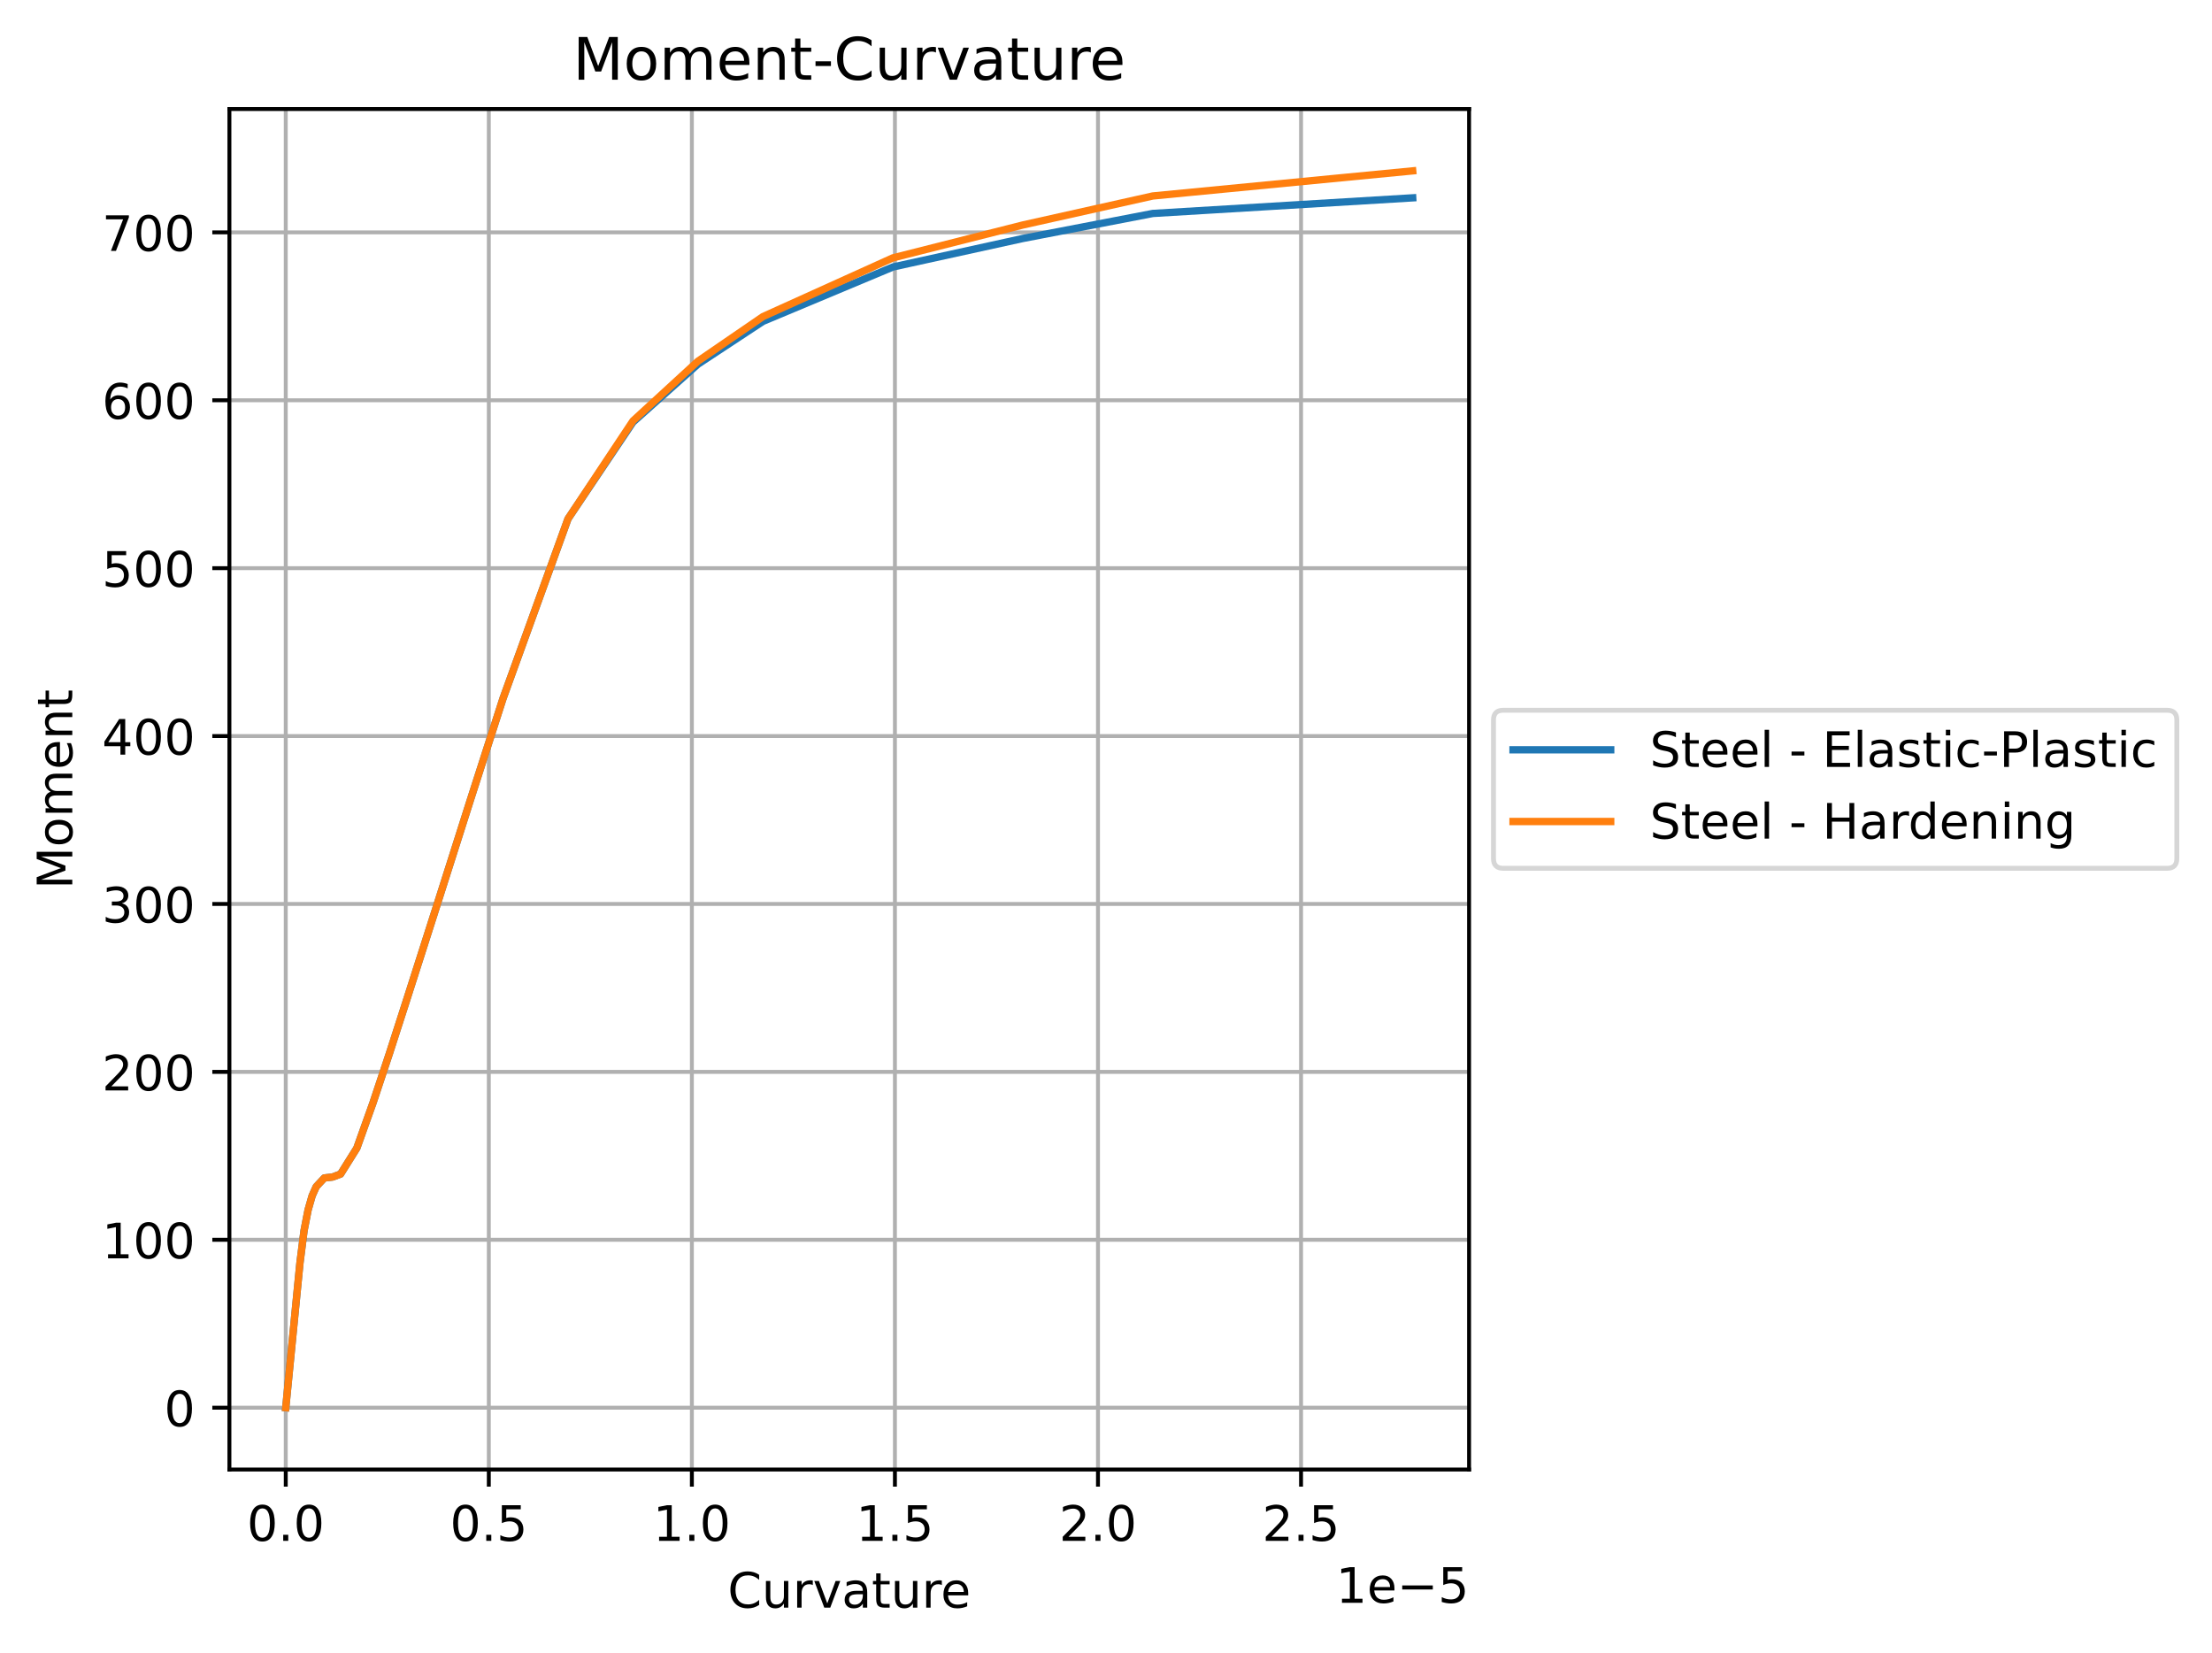
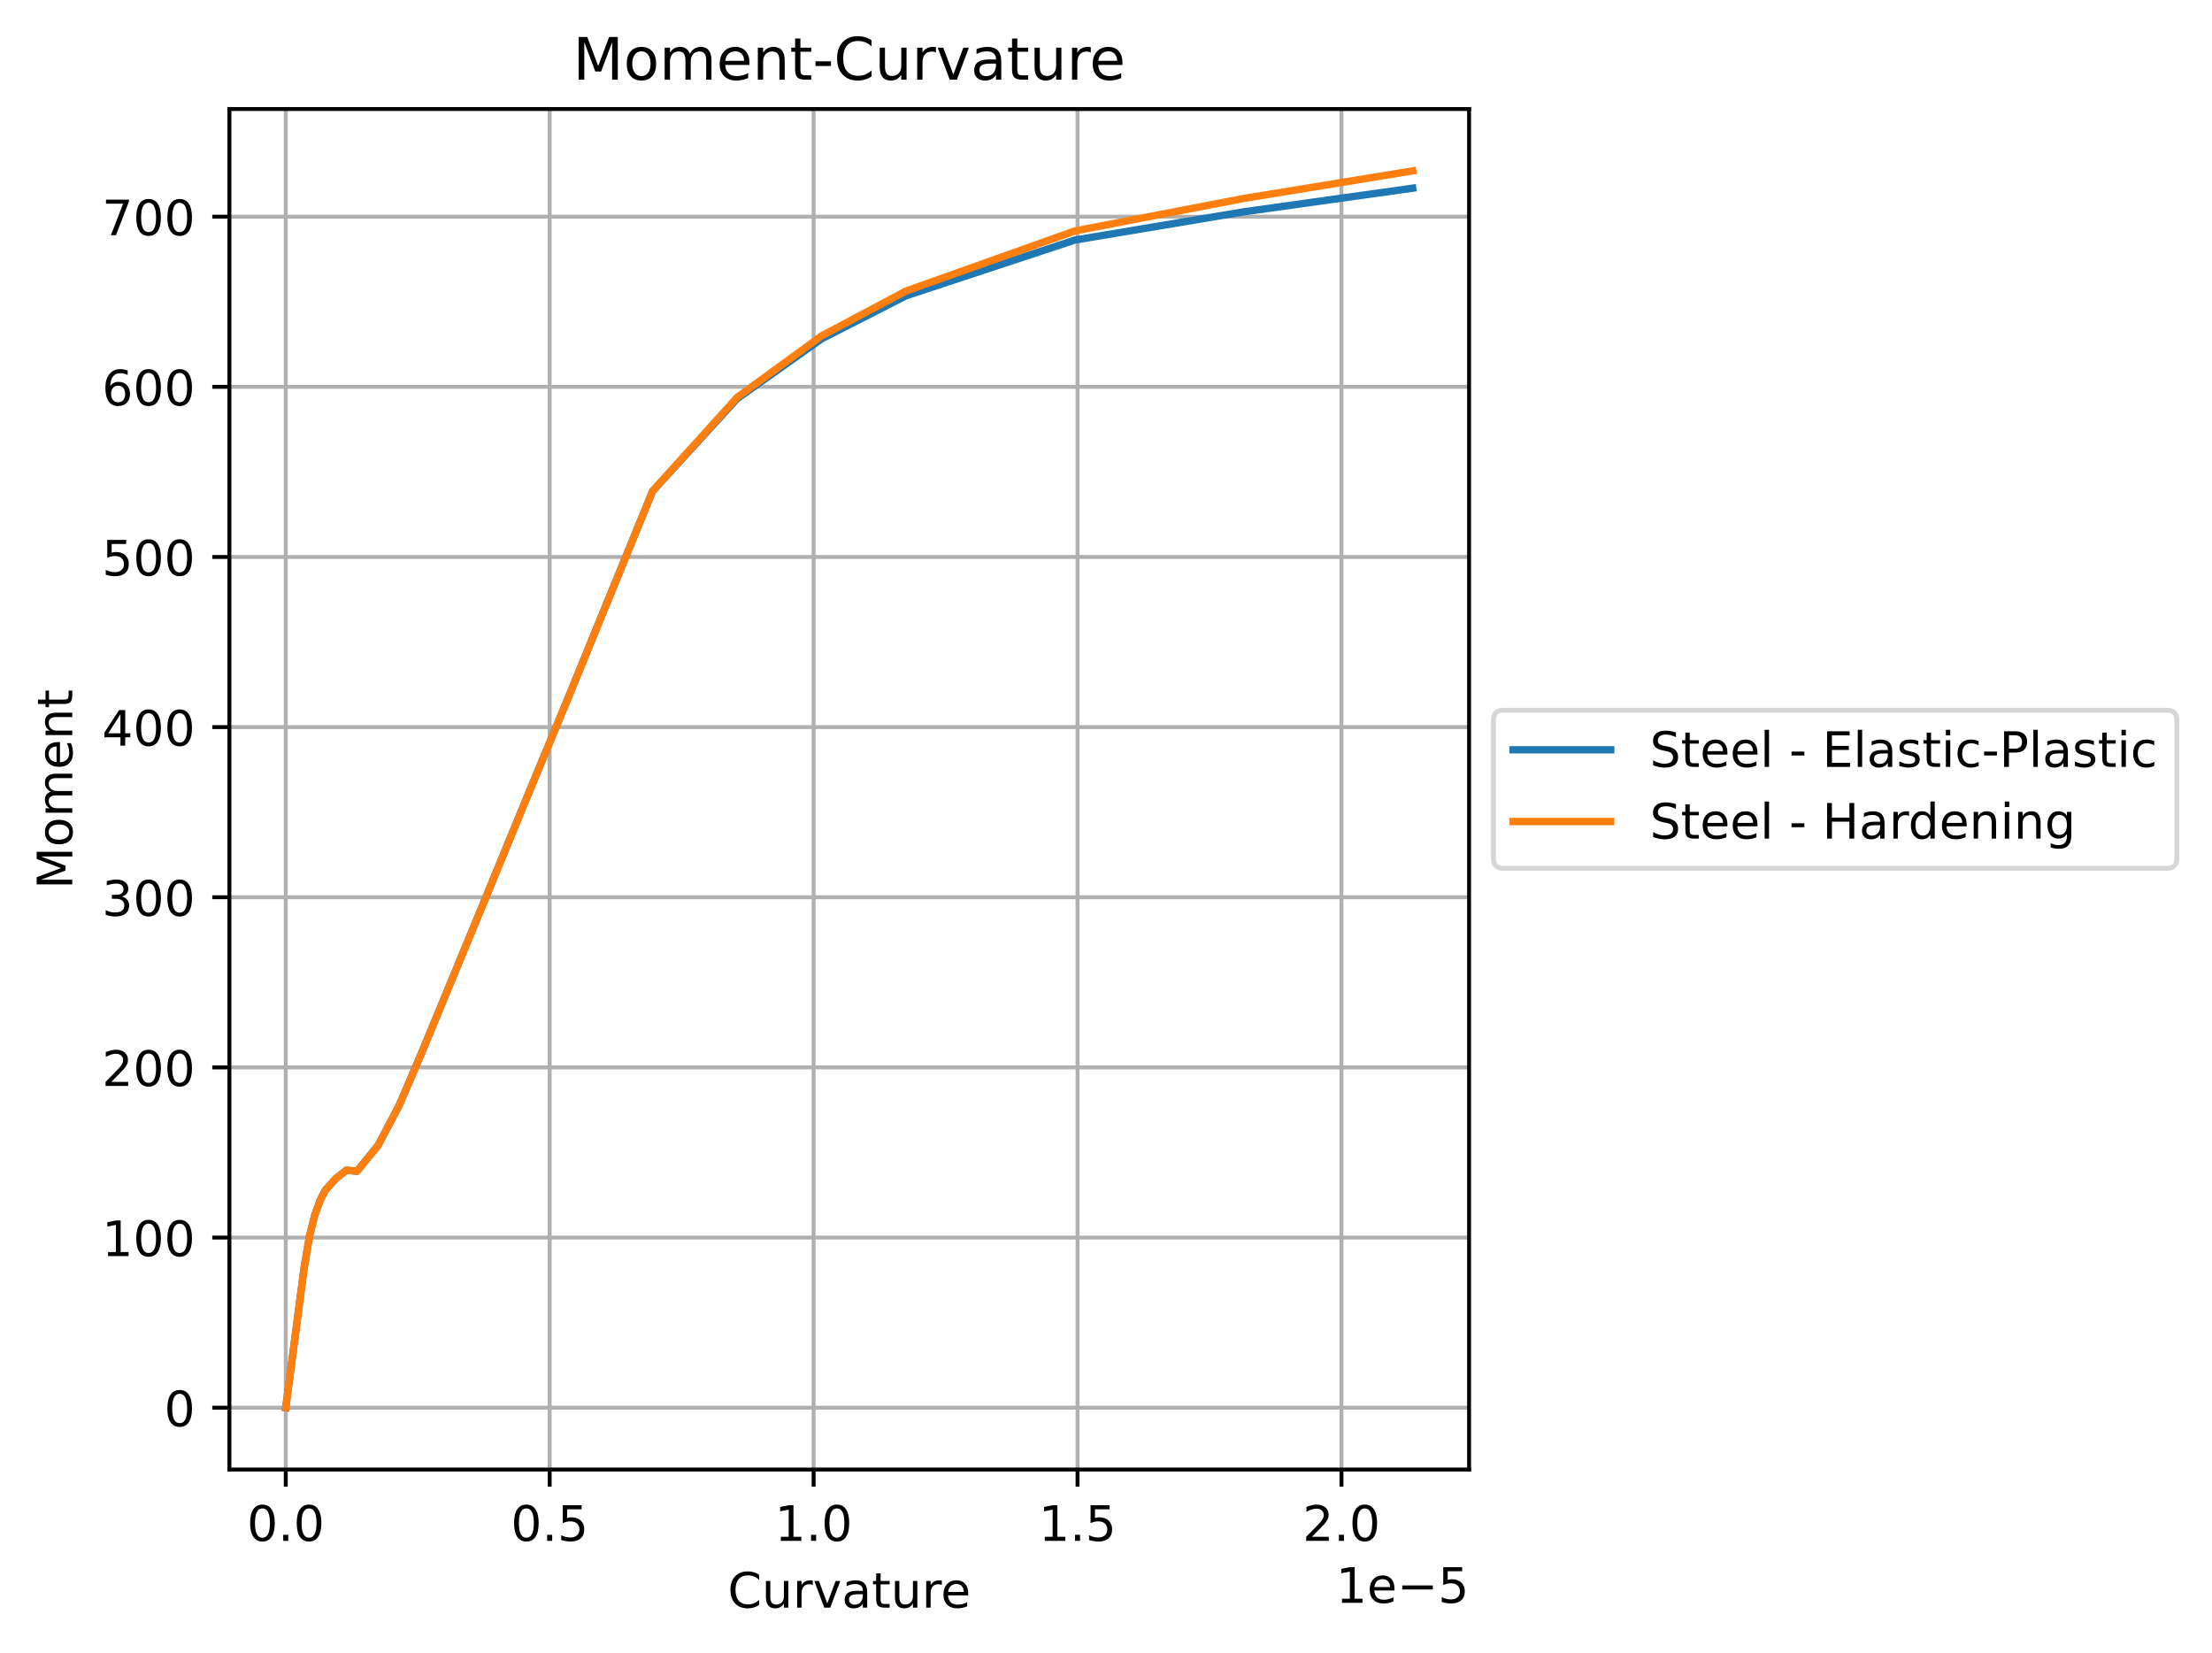
<svg xmlns="http://www.w3.org/2000/svg" xmlns:xlink="http://www.w3.org/1999/xlink" width="452.858pt" height="338.374pt" viewBox="0 0 452.858 338.374" version="1.1">
  <defs>
    <style type="text/css">*{stroke-linejoin: round; stroke-linecap: butt}</style>
  </defs>
  <g id="figure_1">
    <g id="patch_1">
      <path d="M 0 338.374  L 452.858 338.374  L 452.858 0  L 0 0  z " style="fill: #ffffff" />
    </g>
    <g id="axes_1">
      <g id="patch_2">
        <path d="M 46.966 300.818  L 300.759 300.818  L 300.759 22.318  L 46.966 22.318  z " style="fill: #ffffff" />
      </g>
      <g id="matplotlib.axis_1">
        <g id="xtick_1">
          <g id="line2d_1">
-             <path d="M 58.502 300.818  L 58.502 22.318  " clip-path="url(#p635b11ae3d)" style="fill: none; stroke: #b0b0b0; stroke-width: 0.8; stroke-linecap: square" />
+             <path d="M 58.502 300.818  L 58.502 22.318  " clip-path="url(#p91adfbc2a3)" style="fill: none; stroke: #b0b0b0; stroke-width: 0.8; stroke-linecap: square" />
          </g>
          <g id="line2d_2">
            <defs>
-               <path id="mcd74bfc005" d="M 0 0  L 0 3.5  " style="stroke: #000000; stroke-width: 0.8" />
-             </defs>
-             <g>
-               <use xlink:href="#mcd74bfc005" x="58.502" y="300.818" style="stroke: #000000; stroke-width: 0.8" />
+               <path id="m794673722b" d="M 0 0  L 0 3.5  " style="stroke: #000000; stroke-width: 0.8" />
+             </defs>
+             <g>
+               <use xlink:href="#m794673722b" x="58.502" y="300.818" style="stroke: #000000; stroke-width: 0.8" />
            </g>
          </g>
          <g id="text_1">
            <g transform="translate(50.55014 315.4166)scale(0.1 -0.1)">
              <defs>
                <path id="DejaVuSans-30" d="M 2034 4250  Q 1547 4250 1301 3770  Q 1056 3291 1056 2328  Q 1056 1369 1301 889  Q 1547 409 2034 409  Q 2525 409 2770 889  Q 3016 1369 3016 2328  Q 3016 3291 2770 3770  Q 2525 4250 2034 4250  z M 2034 4750  Q 2819 4750 3233 4129  Q 3647 3509 3647 2328  Q 3647 1150 3233 529  Q 2819 -91 2034 -91  Q 1250 -91 836 529  Q 422 1150 422 2328  Q 422 3509 836 4129  Q 1250 4750 2034 4750  z " transform="scale(0.015625)" />
                <path id="DejaVuSans-2e" d="M 684 794  L 1344 794  L 1344 0  L 684 0  L 684 794  z " transform="scale(0.015625)" />
              </defs>
              <use xlink:href="#DejaVuSans-30" />
              <use xlink:href="#DejaVuSans-2e" x="63.623" />
              <use xlink:href="#DejaVuSans-30" x="95.41" />
            </g>
          </g>
        </g>
        <g id="xtick_2">
          <g id="line2d_3">
-             <path d="M 100.073 300.818  L 100.073 22.318  " clip-path="url(#p635b11ae3d)" style="fill: none; stroke: #b0b0b0; stroke-width: 0.8; stroke-linecap: square" />
+             <path d="M 112.535 300.818  L 112.535 22.318  " clip-path="url(#p91adfbc2a3)" style="fill: none; stroke: #b0b0b0; stroke-width: 0.8; stroke-linecap: square" />
          </g>
          <g id="line2d_4">
            <g>
-               <use xlink:href="#mcd74bfc005" x="100.073" y="300.818" style="stroke: #000000; stroke-width: 0.8" />
+               <use xlink:href="#m794673722b" x="112.535" y="300.818" style="stroke: #000000; stroke-width: 0.8" />
            </g>
          </g>
          <g id="text_2">
-             <g transform="translate(92.1216 315.4166)scale(0.1 -0.1)">
+             <g transform="translate(104.5833 315.4166)scale(0.1 -0.1)">
              <defs>
                <path id="DejaVuSans-35" d="M 691 4666  L 3169 4666  L 3169 4134  L 1269 4134  L 1269 2991  Q 1406 3038 1543 3061  Q 1681 3084 1819 3084  Q 2600 3084 3056 2656  Q 3513 2228 3513 1497  Q 3513 744 3044 326  Q 2575 -91 1722 -91  Q 1428 -91 1123 -41  Q 819 9 494 109  L 494 744  Q 775 591 1075 516  Q 1375 441 1709 441  Q 2250 441 2565 725  Q 2881 1009 2881 1497  Q 2881 1984 2565 2268  Q 2250 2553 1709 2553  Q 1456 2553 1204 2497  Q 953 2441 691 2322  L 691 4666  z " transform="scale(0.015625)" />
              </defs>
              <use xlink:href="#DejaVuSans-30" />
              <use xlink:href="#DejaVuSans-2e" x="63.623" />
              <use xlink:href="#DejaVuSans-35" x="95.41" />
            </g>
          </g>
        </g>
        <g id="xtick_3">
          <g id="line2d_5">
-             <path d="M 141.645 300.818  L 141.645 22.318  " clip-path="url(#p635b11ae3d)" style="fill: none; stroke: #b0b0b0; stroke-width: 0.8; stroke-linecap: square" />
+             <path d="M 166.568 300.818  L 166.568 22.318  " clip-path="url(#p91adfbc2a3)" style="fill: none; stroke: #b0b0b0; stroke-width: 0.8; stroke-linecap: square" />
          </g>
          <g id="line2d_6">
            <g>
-               <use xlink:href="#mcd74bfc005" x="141.645" y="300.818" style="stroke: #000000; stroke-width: 0.8" />
+               <use xlink:href="#m794673722b" x="166.568" y="300.818" style="stroke: #000000; stroke-width: 0.8" />
            </g>
          </g>
          <g id="text_3">
-             <g transform="translate(133.6931 315.4166)scale(0.1 -0.1)">
+             <g transform="translate(158.6165 315.4166)scale(0.1 -0.1)">
              <defs>
                <path id="DejaVuSans-31" d="M 794 531  L 1825 531  L 1825 4091  L 703 3866  L 703 4441  L 1819 4666  L 2450 4666  L 2450 531  L 3481 531  L 3481 0  L 794 0  L 794 531  z " transform="scale(0.015625)" />
              </defs>
              <use xlink:href="#DejaVuSans-31" />
              <use xlink:href="#DejaVuSans-2e" x="63.623" />
              <use xlink:href="#DejaVuSans-30" x="95.41" />
            </g>
          </g>
        </g>
        <g id="xtick_4">
          <g id="line2d_7">
-             <path d="M 183.216 300.818  L 183.216 22.318  " clip-path="url(#p635b11ae3d)" style="fill: none; stroke: #b0b0b0; stroke-width: 0.8; stroke-linecap: square" />
+             <path d="M 220.601 300.818  L 220.601 22.318  " clip-path="url(#p91adfbc2a3)" style="fill: none; stroke: #b0b0b0; stroke-width: 0.8; stroke-linecap: square" />
          </g>
          <g id="line2d_8">
            <g>
-               <use xlink:href="#mcd74bfc005" x="183.216" y="300.818" style="stroke: #000000; stroke-width: 0.8" />
+               <use xlink:href="#m794673722b" x="220.601" y="300.818" style="stroke: #000000; stroke-width: 0.8" />
            </g>
          </g>
          <g id="text_4">
-             <g transform="translate(175.2645 315.4166)scale(0.1 -0.1)">
+             <g transform="translate(212.6496 315.4166)scale(0.1 -0.1)">
              <use xlink:href="#DejaVuSans-31" />
              <use xlink:href="#DejaVuSans-2e" x="63.623" />
              <use xlink:href="#DejaVuSans-35" x="95.41" />
            </g>
          </g>
        </g>
        <g id="xtick_5">
          <g id="line2d_9">
-             <path d="M 224.788 300.818  L 224.788 22.318  " clip-path="url(#p635b11ae3d)" style="fill: none; stroke: #b0b0b0; stroke-width: 0.8; stroke-linecap: square" />
+             <path d="M 274.634 300.818  L 274.634 22.318  " clip-path="url(#p91adfbc2a3)" style="fill: none; stroke: #b0b0b0; stroke-width: 0.8; stroke-linecap: square" />
          </g>
          <g id="line2d_10">
            <g>
-               <use xlink:href="#mcd74bfc005" x="224.788" y="300.818" style="stroke: #000000; stroke-width: 0.8" />
+               <use xlink:href="#m794673722b" x="274.634" y="300.818" style="stroke: #000000; stroke-width: 0.8" />
            </g>
          </g>
          <g id="text_5">
-             <g transform="translate(216.836 315.4166)scale(0.1 -0.1)">
+             <g transform="translate(266.6828 315.4166)scale(0.1 -0.1)">
              <defs>
                <path id="DejaVuSans-32" d="M 1228 531  L 3431 531  L 3431 0  L 469 0  L 469 531  Q 828 903 1448 1529  Q 2069 2156 2228 2338  Q 2531 2678 2651 2914  Q 2772 3150 2772 3378  Q 2772 3750 2511 3984  Q 2250 4219 1831 4219  Q 1534 4219 1204 4116  Q 875 4013 500 3803  L 500 4441  Q 881 4594 1212 4672  Q 1544 4750 1819 4750  Q 2544 4750 2975 4387  Q 3406 4025 3406 3419  Q 3406 3131 3298 2873  Q 3191 2616 2906 2266  Q 2828 2175 2409 1742  Q 1991 1309 1228 531  z " transform="scale(0.015625)" />
              </defs>
              <use xlink:href="#DejaVuSans-32" />
              <use xlink:href="#DejaVuSans-2e" x="63.623" />
              <use xlink:href="#DejaVuSans-30" x="95.41" />
            </g>
          </g>
        </g>
-         <g id="xtick_6">
-           <g id="line2d_11">
-             <path d="M 266.359 300.818  L 266.359 22.318  " clip-path="url(#p635b11ae3d)" style="fill: none; stroke: #b0b0b0; stroke-width: 0.8; stroke-linecap: square" />
-           </g>
-           <g id="line2d_12">
-             <g>
-               <use xlink:href="#mcd74bfc005" x="266.359" y="300.818" style="stroke: #000000; stroke-width: 0.8" />
-             </g>
-           </g>
-           <g id="text_6">
-             <g transform="translate(258.4074 315.4166)scale(0.1 -0.1)">
-               <use xlink:href="#DejaVuSans-32" />
-               <use xlink:href="#DejaVuSans-2e" x="63.623" />
-               <use xlink:href="#DejaVuSans-35" x="95.41" />
-             </g>
-           </g>
-         </g>
-         <g id="text_7">
+         <g id="text_6">
          <g transform="translate(148.975 329.0947)scale(0.1 -0.1)">
            <defs>
              <path id="DejaVuSans-43" d="M 4122 4306  L 4122 3641  Q 3803 3938 3442 4084  Q 3081 4231 2675 4231  Q 1875 4231 1450 3742  Q 1025 3253 1025 2328  Q 1025 1406 1450 917  Q 1875 428 2675 428  Q 3081 428 3442 575  Q 3803 722 4122 1019  L 4122 359  Q 3791 134 3420 21  Q 3050 -91 2638 -91  Q 1578 -91 968 557  Q 359 1206 359 2328  Q 359 3453 968 4101  Q 1578 4750 2638 4750  Q 3056 4750 3426 4639  Q 3797 4528 4122 4306  z " transform="scale(0.015625)" />
              <path id="DejaVuSans-75" d="M 544 1381  L 544 3500  L 1119 3500  L 1119 1403  Q 1119 906 1312 657  Q 1506 409 1894 409  Q 2359 409 2629 706  Q 2900 1003 2900 1516  L 2900 3500  L 3475 3500  L 3475 0  L 2900 0  L 2900 538  Q 2691 219 2414 64  Q 2138 -91 1772 -91  Q 1169 -91 856 284  Q 544 659 544 1381  z M 1991 3584  L 1991 3584  z " transform="scale(0.015625)" />
              <path id="DejaVuSans-72" d="M 2631 2963  Q 2534 3019 2420 3045  Q 2306 3072 2169 3072  Q 1681 3072 1420 2755  Q 1159 2438 1159 1844  L 1159 0  L 581 0  L 581 3500  L 1159 3500  L 1159 2956  Q 1341 3275 1631 3429  Q 1922 3584 2338 3584  Q 2397 3584 2469 3576  Q 2541 3569 2628 3553  L 2631 2963  z " transform="scale(0.015625)" />
              <path id="DejaVuSans-76" d="M 191 3500  L 800 3500  L 1894 563  L 2988 3500  L 3597 3500  L 2284 0  L 1503 0  L 191 3500  z " transform="scale(0.015625)" />
              <path id="DejaVuSans-61" d="M 2194 1759  Q 1497 1759 1228 1600  Q 959 1441 959 1056  Q 959 750 1161 570  Q 1363 391 1709 391  Q 2188 391 2477 730  Q 2766 1069 2766 1631  L 2766 1759  L 2194 1759  z M 3341 1997  L 3341 0  L 2766 0  L 2766 531  Q 2569 213 2275 61  Q 1981 -91 1556 -91  Q 1019 -91 701 211  Q 384 513 384 1019  Q 384 1609 779 1909  Q 1175 2209 1959 2209  L 2766 2209  L 2766 2266  Q 2766 2663 2505 2880  Q 2244 3097 1772 3097  Q 1472 3097 1187 3025  Q 903 2953 641 2809  L 641 3341  Q 956 3463 1253 3523  Q 1550 3584 1831 3584  Q 2591 3584 2966 3190  Q 3341 2797 3341 1997  z " transform="scale(0.015625)" />
              <path id="DejaVuSans-74" d="M 1172 4494  L 1172 3500  L 2356 3500  L 2356 3053  L 1172 3053  L 1172 1153  Q 1172 725 1289 603  Q 1406 481 1766 481  L 2356 481  L 2356 0  L 1766 0  Q 1100 0 847 248  Q 594 497 594 1153  L 594 3053  L 172 3053  L 172 3500  L 594 3500  L 594 4494  L 1172 4494  z " transform="scale(0.015625)" />
              <path id="DejaVuSans-65" d="M 3597 1894  L 3597 1613  L 953 1613  Q 991 1019 1311 708  Q 1631 397 2203 397  Q 2534 397 2845 478  Q 3156 559 3463 722  L 3463 178  Q 3153 47 2828 -22  Q 2503 -91 2169 -91  Q 1331 -91 842 396  Q 353 884 353 1716  Q 353 2575 817 3079  Q 1281 3584 2069 3584  Q 2775 3584 3186 3129  Q 3597 2675 3597 1894  z M 3022 2063  Q 3016 2534 2758 2815  Q 2500 3097 2075 3097  Q 1594 3097 1305 2825  Q 1016 2553 972 2059  L 3022 2063  z " transform="scale(0.015625)" />
            </defs>
            <use xlink:href="#DejaVuSans-43" />
            <use xlink:href="#DejaVuSans-75" x="69.824" />
            <use xlink:href="#DejaVuSans-72" x="133.203" />
            <use xlink:href="#DejaVuSans-76" x="174.316" />
            <use xlink:href="#DejaVuSans-61" x="233.496" />
            <use xlink:href="#DejaVuSans-74" x="294.775" />
            <use xlink:href="#DejaVuSans-75" x="333.984" />
            <use xlink:href="#DejaVuSans-72" x="397.363" />
            <use xlink:href="#DejaVuSans-65" x="436.227" />
          </g>
        </g>
-         <g id="text_8">
+         <g id="text_7">
          <g transform="translate(273.5016 328.0947)scale(0.1 -0.1)">
            <defs>
              <path id="DejaVuSans-2212" d="M 678 2272  L 4684 2272  L 4684 1741  L 678 1741  L 678 2272  z " transform="scale(0.015625)" />
            </defs>
            <use xlink:href="#DejaVuSans-31" />
            <use xlink:href="#DejaVuSans-65" x="63.623" />
            <use xlink:href="#DejaVuSans-2212" x="125.146" />
            <use xlink:href="#DejaVuSans-35" x="208.936" />
          </g>
        </g>
      </g>
      <g id="matplotlib.axis_2">
        <g id="ytick_1">
-           <g id="line2d_13">
-             <path d="M 46.966 288.159  L 300.759 288.159  " clip-path="url(#p635b11ae3d)" style="fill: none; stroke: #b0b0b0; stroke-width: 0.8; stroke-linecap: square" />
-           </g>
-           <g id="line2d_14">
-             <defs>
-               <path id="ma99d59f3a4" d="M 0 0  L -3.5 0  " style="stroke: #000000; stroke-width: 0.8" />
-             </defs>
-             <g>
-               <use xlink:href="#ma99d59f3a4" x="46.966" y="288.159" style="stroke: #000000; stroke-width: 0.8" />
-             </g>
-           </g>
-           <g id="text_9">
+           <g id="line2d_11">
+             <path d="M 46.966 288.159  L 300.759 288.159  " clip-path="url(#p91adfbc2a3)" style="fill: none; stroke: #b0b0b0; stroke-width: 0.8; stroke-linecap: square" />
+           </g>
+           <g id="line2d_12">
+             <defs>
+               <path id="m7491285b65" d="M 0 0  L -3.5 0  " style="stroke: #000000; stroke-width: 0.8" />
+             </defs>
+             <g>
+               <use xlink:href="#m7491285b65" x="46.966" y="288.159" style="stroke: #000000; stroke-width: 0.8" />
+             </g>
+           </g>
+           <g id="text_8">
            <g transform="translate(33.60312 291.9583)scale(0.1 -0.1)">
              <use xlink:href="#DejaVuSans-30" />
            </g>
          </g>
        </g>
        <g id="ytick_2">
+           <g id="line2d_13">
+             <path d="M 46.966 253.33  L 300.759 253.33  " clip-path="url(#p91adfbc2a3)" style="fill: none; stroke: #b0b0b0; stroke-width: 0.8; stroke-linecap: square" />
+           </g>
+           <g id="line2d_14">
+             <g>
+               <use xlink:href="#m7491285b65" x="46.966" y="253.33" style="stroke: #000000; stroke-width: 0.8" />
+             </g>
+           </g>
+           <g id="text_9">
+             <g transform="translate(20.87813 257.129)scale(0.1 -0.1)">
+               <use xlink:href="#DejaVuSans-31" />
+               <use xlink:href="#DejaVuSans-30" x="63.623" />
+               <use xlink:href="#DejaVuSans-30" x="127.246" />
+             </g>
+           </g>
+         </g>
+         <g id="ytick_3">
          <g id="line2d_15">
-             <path d="M 46.966 253.788  L 300.759 253.788  " clip-path="url(#p635b11ae3d)" style="fill: none; stroke: #b0b0b0; stroke-width: 0.8; stroke-linecap: square" />
+             <path d="M 46.966 218.501  L 300.759 218.501  " clip-path="url(#p91adfbc2a3)" style="fill: none; stroke: #b0b0b0; stroke-width: 0.8; stroke-linecap: square" />
          </g>
          <g id="line2d_16">
            <g>
-               <use xlink:href="#ma99d59f3a4" x="46.966" y="253.788" style="stroke: #000000; stroke-width: 0.8" />
+               <use xlink:href="#m7491285b65" x="46.966" y="218.501" style="stroke: #000000; stroke-width: 0.8" />
            </g>
          </g>
          <g id="text_10">
-             <g transform="translate(20.87813 257.5877)scale(0.1 -0.1)">
-               <use xlink:href="#DejaVuSans-31" />
-               <use xlink:href="#DejaVuSans-30" x="63.623" />
-               <use xlink:href="#DejaVuSans-30" x="127.246" />
-             </g>
-           </g>
-         </g>
-         <g id="ytick_3">
+             <g transform="translate(20.87813 222.2998)scale(0.1 -0.1)">
+               <use xlink:href="#DejaVuSans-32" />
+               <use xlink:href="#DejaVuSans-30" x="63.623" />
+               <use xlink:href="#DejaVuSans-30" x="127.246" />
+             </g>
+           </g>
+         </g>
+         <g id="ytick_4">
          <g id="line2d_17">
-             <path d="M 46.966 219.418  L 300.759 219.418  " clip-path="url(#p635b11ae3d)" style="fill: none; stroke: #b0b0b0; stroke-width: 0.8; stroke-linecap: square" />
+             <path d="M 46.966 183.671  L 300.759 183.671  " clip-path="url(#p91adfbc2a3)" style="fill: none; stroke: #b0b0b0; stroke-width: 0.8; stroke-linecap: square" />
          </g>
          <g id="line2d_18">
            <g>
-               <use xlink:href="#ma99d59f3a4" x="46.966" y="219.418" style="stroke: #000000; stroke-width: 0.8" />
+               <use xlink:href="#m7491285b65" x="46.966" y="183.671" style="stroke: #000000; stroke-width: 0.8" />
            </g>
          </g>
          <g id="text_11">
-             <g transform="translate(20.87813 223.2172)scale(0.1 -0.1)">
-               <use xlink:href="#DejaVuSans-32" />
-               <use xlink:href="#DejaVuSans-30" x="63.623" />
-               <use xlink:href="#DejaVuSans-30" x="127.246" />
-             </g>
-           </g>
-         </g>
-         <g id="ytick_4">
+             <g transform="translate(20.87813 187.4706)scale(0.1 -0.1)">
+               <defs>
+                 <path id="DejaVuSans-33" d="M 2597 2516  Q 3050 2419 3304 2112  Q 3559 1806 3559 1356  Q 3559 666 3084 287  Q 2609 -91 1734 -91  Q 1441 -91 1130 -33  Q 819 25 488 141  L 488 750  Q 750 597 1062 519  Q 1375 441 1716 441  Q 2309 441 2620 675  Q 2931 909 2931 1356  Q 2931 1769 2642 2001  Q 2353 2234 1838 2234  L 1294 2234  L 1294 2753  L 1863 2753  Q 2328 2753 2575 2939  Q 2822 3125 2822 3475  Q 2822 3834 2567 4026  Q 2313 4219 1838 4219  Q 1578 4219 1281 4162  Q 984 4106 628 3988  L 628 4550  Q 988 4650 1302 4700  Q 1616 4750 1894 4750  Q 2613 4750 3031 4423  Q 3450 4097 3450 3541  Q 3450 3153 3228 2886  Q 3006 2619 2597 2516  z " transform="scale(0.015625)" />
+               </defs>
+               <use xlink:href="#DejaVuSans-33" />
+               <use xlink:href="#DejaVuSans-30" x="63.623" />
+               <use xlink:href="#DejaVuSans-30" x="127.246" />
+             </g>
+           </g>
+         </g>
+         <g id="ytick_5">
          <g id="line2d_19">
-             <path d="M 46.966 185.047  L 300.759 185.047  " clip-path="url(#p635b11ae3d)" style="fill: none; stroke: #b0b0b0; stroke-width: 0.8; stroke-linecap: square" />
+             <path d="M 46.966 148.842  L 300.759 148.842  " clip-path="url(#p91adfbc2a3)" style="fill: none; stroke: #b0b0b0; stroke-width: 0.8; stroke-linecap: square" />
          </g>
          <g id="line2d_20">
            <g>
-               <use xlink:href="#ma99d59f3a4" x="46.966" y="185.047" style="stroke: #000000; stroke-width: 0.8" />
+               <use xlink:href="#m7491285b65" x="46.966" y="148.842" style="stroke: #000000; stroke-width: 0.8" />
            </g>
          </g>
          <g id="text_12">
-             <g transform="translate(20.87813 188.8466)scale(0.1 -0.1)">
-               <defs>
-                 <path id="DejaVuSans-33" d="M 2597 2516  Q 3050 2419 3304 2112  Q 3559 1806 3559 1356  Q 3559 666 3084 287  Q 2609 -91 1734 -91  Q 1441 -91 1130 -33  Q 819 25 488 141  L 488 750  Q 750 597 1062 519  Q 1375 441 1716 441  Q 2309 441 2620 675  Q 2931 909 2931 1356  Q 2931 1769 2642 2001  Q 2353 2234 1838 2234  L 1294 2234  L 1294 2753  L 1863 2753  Q 2328 2753 2575 2939  Q 2822 3125 2822 3475  Q 2822 3834 2567 4026  Q 2313 4219 1838 4219  Q 1578 4219 1281 4162  Q 984 4106 628 3988  L 628 4550  Q 988 4650 1302 4700  Q 1616 4750 1894 4750  Q 2613 4750 3031 4423  Q 3450 4097 3450 3541  Q 3450 3153 3228 2886  Q 3006 2619 2597 2516  z " transform="scale(0.015625)" />
-               </defs>
-               <use xlink:href="#DejaVuSans-33" />
-               <use xlink:href="#DejaVuSans-30" x="63.623" />
-               <use xlink:href="#DejaVuSans-30" x="127.246" />
-             </g>
-           </g>
-         </g>
-         <g id="ytick_5">
+             <g transform="translate(20.87813 152.6413)scale(0.1 -0.1)">
+               <defs>
+                 <path id="DejaVuSans-34" d="M 2419 4116  L 825 1625  L 2419 1625  L 2419 4116  z M 2253 4666  L 3047 4666  L 3047 1625  L 3713 1625  L 3713 1100  L 3047 1100  L 3047 0  L 2419 0  L 2419 1100  L 313 1100  L 313 1709  L 2253 4666  z " transform="scale(0.015625)" />
+               </defs>
+               <use xlink:href="#DejaVuSans-34" />
+               <use xlink:href="#DejaVuSans-30" x="63.623" />
+               <use xlink:href="#DejaVuSans-30" x="127.246" />
+             </g>
+           </g>
+         </g>
+         <g id="ytick_6">
          <g id="line2d_21">
-             <path d="M 46.966 150.677  L 300.759 150.677  " clip-path="url(#p635b11ae3d)" style="fill: none; stroke: #b0b0b0; stroke-width: 0.8; stroke-linecap: square" />
+             <path d="M 46.966 114.013  L 300.759 114.013  " clip-path="url(#p91adfbc2a3)" style="fill: none; stroke: #b0b0b0; stroke-width: 0.8; stroke-linecap: square" />
          </g>
          <g id="line2d_22">
            <g>
-               <use xlink:href="#ma99d59f3a4" x="46.966" y="150.677" style="stroke: #000000; stroke-width: 0.8" />
+               <use xlink:href="#m7491285b65" x="46.966" y="114.013" style="stroke: #000000; stroke-width: 0.8" />
            </g>
          </g>
          <g id="text_13">
-             <g transform="translate(20.87813 154.4761)scale(0.1 -0.1)">
-               <defs>
-                 <path id="DejaVuSans-34" d="M 2419 4116  L 825 1625  L 2419 1625  L 2419 4116  z M 2253 4666  L 3047 4666  L 3047 1625  L 3713 1625  L 3713 1100  L 3047 1100  L 3047 0  L 2419 0  L 2419 1100  L 313 1100  L 313 1709  L 2253 4666  z " transform="scale(0.015625)" />
-               </defs>
-               <use xlink:href="#DejaVuSans-34" />
-               <use xlink:href="#DejaVuSans-30" x="63.623" />
-               <use xlink:href="#DejaVuSans-30" x="127.246" />
-             </g>
-           </g>
-         </g>
-         <g id="ytick_6">
+             <g transform="translate(20.87813 117.8121)scale(0.1 -0.1)">
+               <use xlink:href="#DejaVuSans-35" />
+               <use xlink:href="#DejaVuSans-30" x="63.623" />
+               <use xlink:href="#DejaVuSans-30" x="127.246" />
+             </g>
+           </g>
+         </g>
+         <g id="ytick_7">
          <g id="line2d_23">
-             <path d="M 46.966 116.306  L 300.759 116.306  " clip-path="url(#p635b11ae3d)" style="fill: none; stroke: #b0b0b0; stroke-width: 0.8; stroke-linecap: square" />
+             <path d="M 46.966 79.184  L 300.759 79.184  " clip-path="url(#p91adfbc2a3)" style="fill: none; stroke: #b0b0b0; stroke-width: 0.8; stroke-linecap: square" />
          </g>
          <g id="line2d_24">
            <g>
-               <use xlink:href="#ma99d59f3a4" x="46.966" y="116.306" style="stroke: #000000; stroke-width: 0.8" />
+               <use xlink:href="#m7491285b65" x="46.966" y="79.184" style="stroke: #000000; stroke-width: 0.8" />
            </g>
          </g>
          <g id="text_14">
-             <g transform="translate(20.87813 120.1055)scale(0.1 -0.1)">
-               <use xlink:href="#DejaVuSans-35" />
-               <use xlink:href="#DejaVuSans-30" x="63.623" />
-               <use xlink:href="#DejaVuSans-30" x="127.246" />
-             </g>
-           </g>
-         </g>
-         <g id="ytick_7">
+             <g transform="translate(20.87813 82.98287)scale(0.1 -0.1)">
+               <defs>
+                 <path id="DejaVuSans-36" d="M 2113 2584  Q 1688 2584 1439 2293  Q 1191 2003 1191 1497  Q 1191 994 1439 701  Q 1688 409 2113 409  Q 2538 409 2786 701  Q 3034 994 3034 1497  Q 3034 2003 2786 2293  Q 2538 2584 2113 2584  z M 3366 4563  L 3366 3988  Q 3128 4100 2886 4159  Q 2644 4219 2406 4219  Q 1781 4219 1451 3797  Q 1122 3375 1075 2522  Q 1259 2794 1537 2939  Q 1816 3084 2150 3084  Q 2853 3084 3261 2657  Q 3669 2231 3669 1497  Q 3669 778 3244 343  Q 2819 -91 2113 -91  Q 1303 -91 875 529  Q 447 1150 447 2328  Q 447 3434 972 4092  Q 1497 4750 2381 4750  Q 2619 4750 2861 4703  Q 3103 4656 3366 4563  z " transform="scale(0.015625)" />
+               </defs>
+               <use xlink:href="#DejaVuSans-36" />
+               <use xlink:href="#DejaVuSans-30" x="63.623" />
+               <use xlink:href="#DejaVuSans-30" x="127.246" />
+             </g>
+           </g>
+         </g>
+         <g id="ytick_8">
          <g id="line2d_25">
-             <path d="M 46.966 81.936  L 300.759 81.936  " clip-path="url(#p635b11ae3d)" style="fill: none; stroke: #b0b0b0; stroke-width: 0.8; stroke-linecap: square" />
+             <path d="M 46.966 44.354  L 300.759 44.354  " clip-path="url(#p91adfbc2a3)" style="fill: none; stroke: #b0b0b0; stroke-width: 0.8; stroke-linecap: square" />
          </g>
          <g id="line2d_26">
            <g>
-               <use xlink:href="#ma99d59f3a4" x="46.966" y="81.936" style="stroke: #000000; stroke-width: 0.8" />
+               <use xlink:href="#m7491285b65" x="46.966" y="44.354" style="stroke: #000000; stroke-width: 0.8" />
            </g>
          </g>
          <g id="text_15">
-             <g transform="translate(20.87813 85.73495)scale(0.1 -0.1)">
-               <defs>
-                 <path id="DejaVuSans-36" d="M 2113 2584  Q 1688 2584 1439 2293  Q 1191 2003 1191 1497  Q 1191 994 1439 701  Q 1688 409 2113 409  Q 2538 409 2786 701  Q 3034 994 3034 1497  Q 3034 2003 2786 2293  Q 2538 2584 2113 2584  z M 3366 4563  L 3366 3988  Q 3128 4100 2886 4159  Q 2644 4219 2406 4219  Q 1781 4219 1451 3797  Q 1122 3375 1075 2522  Q 1259 2794 1537 2939  Q 1816 3084 2150 3084  Q 2853 3084 3261 2657  Q 3669 2231 3669 1497  Q 3669 778 3244 343  Q 2819 -91 2113 -91  Q 1303 -91 875 529  Q 447 1150 447 2328  Q 447 3434 972 4092  Q 1497 4750 2381 4750  Q 2619 4750 2861 4703  Q 3103 4656 3366 4563  z " transform="scale(0.015625)" />
-               </defs>
-               <use xlink:href="#DejaVuSans-36" />
-               <use xlink:href="#DejaVuSans-30" x="63.623" />
-               <use xlink:href="#DejaVuSans-30" x="127.246" />
-             </g>
-           </g>
-         </g>
-         <g id="ytick_8">
-           <g id="line2d_27">
-             <path d="M 46.966 47.565  L 300.759 47.565  " clip-path="url(#p635b11ae3d)" style="fill: none; stroke: #b0b0b0; stroke-width: 0.8; stroke-linecap: square" />
-           </g>
-           <g id="line2d_28">
-             <g>
-               <use xlink:href="#ma99d59f3a4" x="46.966" y="47.565" style="stroke: #000000; stroke-width: 0.8" />
-             </g>
-           </g>
-           <g id="text_16">
-             <g transform="translate(20.87813 51.3644)scale(0.1 -0.1)">
+             <g transform="translate(20.87813 48.15364)scale(0.1 -0.1)">
              <defs>
                <path id="DejaVuSans-37" d="M 525 4666  L 3525 4666  L 3525 4397  L 1831 0  L 1172 0  L 2766 4134  L 525 4134  L 525 4666  z " transform="scale(0.015625)" />
              </defs>
              <use xlink:href="#DejaVuSans-37" />
              <use xlink:href="#DejaVuSans-30" x="63.623" />
              <use xlink:href="#DejaVuSans-30" x="127.246" />
            </g>
          </g>
        </g>
-         <g id="text_17">
+         <g id="text_16">
          <g transform="translate(14.79844 182.0173)rotate(-90)scale(0.1 -0.1)">
            <defs>
              <path id="DejaVuSans-4d" d="M 628 4666  L 1569 4666  L 2759 1491  L 3956 4666  L 4897 4666  L 4897 0  L 4281 0  L 4281 4097  L 3078 897  L 2444 897  L 1241 4097  L 1241 0  L 628 0  L 628 4666  z " transform="scale(0.015625)" />
              <path id="DejaVuSans-6f" d="M 1959 3097  Q 1497 3097 1228 2736  Q 959 2375 959 1747  Q 959 1119 1226 758  Q 1494 397 1959 397  Q 2419 397 2687 759  Q 2956 1122 2956 1747  Q 2956 2369 2687 2733  Q 2419 3097 1959 3097  z M 1959 3584  Q 2709 3584 3137 3096  Q 3566 2609 3566 1747  Q 3566 888 3137 398  Q 2709 -91 1959 -91  Q 1206 -91 779 398  Q 353 888 353 1747  Q 353 2609 779 3096  Q 1206 3584 1959 3584  z " transform="scale(0.015625)" />
              <path id="DejaVuSans-6d" d="M 3328 2828  Q 3544 3216 3844 3400  Q 4144 3584 4550 3584  Q 5097 3584 5394 3201  Q 5691 2819 5691 2113  L 5691 0  L 5113 0  L 5113 2094  Q 5113 2597 4934 2840  Q 4756 3084 4391 3084  Q 3944 3084 3684 2787  Q 3425 2491 3425 1978  L 3425 0  L 2847 0  L 2847 2094  Q 2847 2600 2669 2842  Q 2491 3084 2119 3084  Q 1678 3084 1418 2786  Q 1159 2488 1159 1978  L 1159 0  L 581 0  L 581 3500  L 1159 3500  L 1159 2956  Q 1356 3278 1631 3431  Q 1906 3584 2284 3584  Q 2666 3584 2933 3390  Q 3200 3197 3328 2828  z " transform="scale(0.015625)" />
              <path id="DejaVuSans-6e" d="M 3513 2113  L 3513 0  L 2938 0  L 2938 2094  Q 2938 2591 2744 2837  Q 2550 3084 2163 3084  Q 1697 3084 1428 2787  Q 1159 2491 1159 1978  L 1159 0  L 581 0  L 581 3500  L 1159 3500  L 1159 2956  Q 1366 3272 1645 3428  Q 1925 3584 2291 3584  Q 2894 3584 3203 3211  Q 3513 2838 3513 2113  z " transform="scale(0.015625)" />
            </defs>
            <use xlink:href="#DejaVuSans-4d" />
            <use xlink:href="#DejaVuSans-6f" x="86.279" />
            <use xlink:href="#DejaVuSans-6d" x="147.461" />
            <use xlink:href="#DejaVuSans-65" x="244.873" />
            <use xlink:href="#DejaVuSans-6e" x="306.396" />
            <use xlink:href="#DejaVuSans-74" x="369.775" />
          </g>
        </g>
      </g>
-       <g id="line2d_29">
-         <path d="M 58.502 288.159  L 59.333 279.677  L 60.165 271.195  L 60.58 266.954  L 60.996 262.713  L 61.412 258.495  L 62.243 251.939  L 63.075 247.67  L 63.906 244.774  L 64.737 242.914  L 66.4 241.13  L 68.063 240.946  L 69.726 240.335  L 73.052 235.023  L 76.377 225.714  L 79.703 215.708  L 83.029 205.385  L 89.68 184.571  L 96.332 163.653  L 102.983 142.977  L 116.286 106.218  L 129.589 86.417  L 142.892 74.546  L 156.195 65.79  L 182.8 54.657  L 209.406 48.817  L 236.012 43.696  L 289.223 40.498  " clip-path="url(#p635b11ae3d)" style="fill: none; stroke: #1f77b4; stroke-width: 1.5; stroke-linecap: square" />
-       </g>
-       <g id="line2d_30">
-         <path d="M 58.502 288.159  L 59.333 279.677  L 60.165 271.195  L 60.58 266.954  L 60.996 262.713  L 61.412 258.495  L 62.243 251.939  L 63.075 247.67  L 63.906 244.774  L 64.737 242.914  L 66.4 241.13  L 68.063 240.946  L 69.726 240.335  L 73.052 235.023  L 76.377 225.714  L 79.703 215.708  L 83.029 205.385  L 89.68 184.571  L 96.332 163.653  L 102.983 142.977  L 116.286 106.198  L 129.589 86.154  L 142.892 73.933  L 156.195 64.81  L 182.8 52.785  L 209.406 46.056  L 236.012 40.115  L 289.223 34.977  " clip-path="url(#p635b11ae3d)" style="fill: none; stroke: #ff7f0e; stroke-width: 1.5; stroke-linecap: square" />
+       <g id="line2d_27">
+         <path d="M 58.502 288.159  L 59.582 279.929  L 60.663 271.699  L 61.203 267.585  L 61.744 263.47  L 62.284 259.362  L 63.365 253.032  L 64.445 248.721  L 65.526 245.735  L 66.607 243.644  L 68.768 241.236  L 70.929 239.549  L 73.091 239.76  L 77.413 234.442  L 81.736 226.244  L 86.059 216.14  L 90.381 205.698  L 99.027 184.763  L 107.672 163.707  L 116.317 142.857  L 133.608 100.54  L 150.898 81.622  L 168.189 69.374  L 185.48 60.552  L 220.061 49.138  L 254.642 43.357  L 289.223 38.519  " clip-path="url(#p91adfbc2a3)" style="fill: none; stroke: #1f77b4; stroke-width: 1.5; stroke-linecap: square" />
+       </g>
+       <g id="line2d_28">
+         <path d="M 58.502 288.159  L 59.582 279.929  L 60.663 271.699  L 61.203 267.585  L 61.744 263.47  L 62.284 259.362  L 63.365 253.032  L 64.445 248.721  L 65.526 245.735  L 66.607 243.644  L 68.768 241.236  L 70.929 239.549  L 73.091 239.76  L 77.413 234.442  L 81.736 226.244  L 86.059 216.14  L 90.381 205.698  L 99.027 184.763  L 107.672 163.707  L 116.317 142.857  L 133.608 100.518  L 150.898 81.357  L 168.189 68.76  L 185.48 59.575  L 220.061 47.269  L 254.642 40.618  L 289.223 34.977  " clip-path="url(#p91adfbc2a3)" style="fill: none; stroke: #ff7f0e; stroke-width: 1.5; stroke-linecap: square" />
      </g>
      <g id="patch_3">
        <path d="M 46.966 300.818  L 46.966 22.318  " style="fill: none; stroke: #000000; stroke-width: 0.8; stroke-linejoin: miter; stroke-linecap: square" />
      </g>
      <g id="patch_4">
        <path d="M 300.759 300.818  L 300.759 22.318  " style="fill: none; stroke: #000000; stroke-width: 0.8; stroke-linejoin: miter; stroke-linecap: square" />
      </g>
      <g id="patch_5">
        <path d="M 46.966 300.818  L 300.759 300.818  " style="fill: none; stroke: #000000; stroke-width: 0.8; stroke-linejoin: miter; stroke-linecap: square" />
      </g>
      <g id="patch_6">
        <path d="M 46.966 22.318  L 300.759 22.318  " style="fill: none; stroke: #000000; stroke-width: 0.8; stroke-linejoin: miter; stroke-linecap: square" />
      </g>
-       <g id="text_18">
+       <g id="text_17">
        <g transform="translate(117.2938 16.31812)scale(0.12 -0.12)">
          <defs>
            <path id="DejaVuSans-2d" d="M 313 2009  L 1997 2009  L 1997 1497  L 313 1497  L 313 2009  z " transform="scale(0.015625)" />
          </defs>
          <use xlink:href="#DejaVuSans-4d" />
          <use xlink:href="#DejaVuSans-6f" x="86.279" />
          <use xlink:href="#DejaVuSans-6d" x="147.461" />
          <use xlink:href="#DejaVuSans-65" x="244.873" />
          <use xlink:href="#DejaVuSans-6e" x="306.396" />
          <use xlink:href="#DejaVuSans-74" x="369.775" />
          <use xlink:href="#DejaVuSans-2d" x="408.984" />
          <use xlink:href="#DejaVuSans-43" x="445.068" />
          <use xlink:href="#DejaVuSans-75" x="514.893" />
          <use xlink:href="#DejaVuSans-72" x="578.271" />
          <use xlink:href="#DejaVuSans-76" x="619.385" />
          <use xlink:href="#DejaVuSans-61" x="678.564" />
          <use xlink:href="#DejaVuSans-74" x="739.844" />
          <use xlink:href="#DejaVuSans-75" x="779.053" />
          <use xlink:href="#DejaVuSans-72" x="842.432" />
          <use xlink:href="#DejaVuSans-65" x="881.295" />
        </g>
      </g>
      <g id="legend_1">
        <g id="patch_7">
          <path d="M 307.759 177.746  L 443.658 177.746  Q 445.658 177.746 445.658 175.746  L 445.658 147.39  Q 445.658 145.39 443.658 145.39  L 307.759 145.39  Q 305.759 145.39 305.759 147.39  L 305.759 175.746  Q 305.759 177.746 307.759 177.746  z " style="fill: #ffffff; opacity: 0.8; stroke: #cccccc; stroke-linejoin: miter" />
        </g>
-         <g id="line2d_31">
+         <g id="line2d_29">
          <path d="M 309.759 153.488  L 319.759 153.488  L 329.759 153.488  " style="fill: none; stroke: #1f77b4; stroke-width: 1.5; stroke-linecap: square" />
        </g>
-         <g id="text_19">
+         <g id="text_18">
          <g transform="translate(337.7594 156.9884)scale(0.1 -0.1)">
            <defs>
              <path id="DejaVuSans-53" d="M 3425 4513  L 3425 3897  Q 3066 4069 2747 4153  Q 2428 4238 2131 4238  Q 1616 4238 1336 4038  Q 1056 3838 1056 3469  Q 1056 3159 1242 3001  Q 1428 2844 1947 2747  L 2328 2669  Q 3034 2534 3370 2195  Q 3706 1856 3706 1288  Q 3706 609 3251 259  Q 2797 -91 1919 -91  Q 1588 -91 1214 -16  Q 841 59 441 206  L 441 856  Q 825 641 1194 531  Q 1563 422 1919 422  Q 2459 422 2753 634  Q 3047 847 3047 1241  Q 3047 1584 2836 1778  Q 2625 1972 2144 2069  L 1759 2144  Q 1053 2284 737 2584  Q 422 2884 422 3419  Q 422 4038 858 4394  Q 1294 4750 2059 4750  Q 2388 4750 2728 4690  Q 3069 4631 3425 4513  z " transform="scale(0.015625)" />
              <path id="DejaVuSans-6c" d="M 603 4863  L 1178 4863  L 1178 0  L 603 0  L 603 4863  z " transform="scale(0.015625)" />
              <path id="DejaVuSans-20" transform="scale(0.015625)" />
              <path id="DejaVuSans-45" d="M 628 4666  L 3578 4666  L 3578 4134  L 1259 4134  L 1259 2753  L 3481 2753  L 3481 2222  L 1259 2222  L 1259 531  L 3634 531  L 3634 0  L 628 0  L 628 4666  z " transform="scale(0.015625)" />
              <path id="DejaVuSans-73" d="M 2834 3397  L 2834 2853  Q 2591 2978 2328 3040  Q 2066 3103 1784 3103  Q 1356 3103 1142 2972  Q 928 2841 928 2578  Q 928 2378 1081 2264  Q 1234 2150 1697 2047  L 1894 2003  Q 2506 1872 2764 1633  Q 3022 1394 3022 966  Q 3022 478 2636 193  Q 2250 -91 1575 -91  Q 1294 -91 989 -36  Q 684 19 347 128  L 347 722  Q 666 556 975 473  Q 1284 391 1588 391  Q 1994 391 2212 530  Q 2431 669 2431 922  Q 2431 1156 2273 1281  Q 2116 1406 1581 1522  L 1381 1569  Q 847 1681 609 1914  Q 372 2147 372 2553  Q 372 3047 722 3315  Q 1072 3584 1716 3584  Q 2034 3584 2315 3537  Q 2597 3491 2834 3397  z " transform="scale(0.015625)" />
              <path id="DejaVuSans-69" d="M 603 3500  L 1178 3500  L 1178 0  L 603 0  L 603 3500  z M 603 4863  L 1178 4863  L 1178 4134  L 603 4134  L 603 4863  z " transform="scale(0.015625)" />
              <path id="DejaVuSans-63" d="M 3122 3366  L 3122 2828  Q 2878 2963 2633 3030  Q 2388 3097 2138 3097  Q 1578 3097 1268 2742  Q 959 2388 959 1747  Q 959 1106 1268 751  Q 1578 397 2138 397  Q 2388 397 2633 464  Q 2878 531 3122 666  L 3122 134  Q 2881 22 2623 -34  Q 2366 -91 2075 -91  Q 1284 -91 818 406  Q 353 903 353 1747  Q 353 2603 823 3093  Q 1294 3584 2113 3584  Q 2378 3584 2631 3529  Q 2884 3475 3122 3366  z " transform="scale(0.015625)" />
              <path id="DejaVuSans-50" d="M 1259 4147  L 1259 2394  L 2053 2394  Q 2494 2394 2734 2622  Q 2975 2850 2975 3272  Q 2975 3691 2734 3919  Q 2494 4147 2053 4147  L 1259 4147  z M 628 4666  L 2053 4666  Q 2838 4666 3239 4311  Q 3641 3956 3641 3272  Q 3641 2581 3239 2228  Q 2838 1875 2053 1875  L 1259 1875  L 1259 0  L 628 0  L 628 4666  z " transform="scale(0.015625)" />
            </defs>
            <use xlink:href="#DejaVuSans-53" />
            <use xlink:href="#DejaVuSans-74" x="63.477" />
            <use xlink:href="#DejaVuSans-65" x="102.686" />
            <use xlink:href="#DejaVuSans-65" x="164.209" />
            <use xlink:href="#DejaVuSans-6c" x="225.732" />
            <use xlink:href="#DejaVuSans-20" x="253.516" />
            <use xlink:href="#DejaVuSans-2d" x="285.303" />
            <use xlink:href="#DejaVuSans-20" x="321.387" />
            <use xlink:href="#DejaVuSans-45" x="353.174" />
            <use xlink:href="#DejaVuSans-6c" x="416.357" />
            <use xlink:href="#DejaVuSans-61" x="444.141" />
            <use xlink:href="#DejaVuSans-73" x="505.42" />
            <use xlink:href="#DejaVuSans-74" x="557.52" />
            <use xlink:href="#DejaVuSans-69" x="596.729" />
            <use xlink:href="#DejaVuSans-63" x="624.512" />
            <use xlink:href="#DejaVuSans-2d" x="679.492" />
            <use xlink:href="#DejaVuSans-50" x="715.576" />
            <use xlink:href="#DejaVuSans-6c" x="775.879" />
            <use xlink:href="#DejaVuSans-61" x="803.662" />
            <use xlink:href="#DejaVuSans-73" x="864.941" />
            <use xlink:href="#DejaVuSans-74" x="917.041" />
            <use xlink:href="#DejaVuSans-69" x="956.25" />
            <use xlink:href="#DejaVuSans-63" x="984.033" />
          </g>
        </g>
-         <g id="line2d_32">
+         <g id="line2d_30">
          <path d="M 309.759 168.167  L 319.759 168.167  L 329.759 168.167  " style="fill: none; stroke: #ff7f0e; stroke-width: 1.5; stroke-linecap: square" />
        </g>
-         <g id="text_20">
+         <g id="text_19">
          <g transform="translate(337.7594 171.6666)scale(0.1 -0.1)">
            <defs>
              <path id="DejaVuSans-48" d="M 628 4666  L 1259 4666  L 1259 2753  L 3553 2753  L 3553 4666  L 4184 4666  L 4184 0  L 3553 0  L 3553 2222  L 1259 2222  L 1259 0  L 628 0  L 628 4666  z " transform="scale(0.015625)" />
              <path id="DejaVuSans-64" d="M 2906 2969  L 2906 4863  L 3481 4863  L 3481 0  L 2906 0  L 2906 525  Q 2725 213 2448 61  Q 2172 -91 1784 -91  Q 1150 -91 751 415  Q 353 922 353 1747  Q 353 2572 751 3078  Q 1150 3584 1784 3584  Q 2172 3584 2448 3432  Q 2725 3281 2906 2969  z M 947 1747  Q 947 1113 1208 752  Q 1469 391 1925 391  Q 2381 391 2643 752  Q 2906 1113 2906 1747  Q 2906 2381 2643 2742  Q 2381 3103 1925 3103  Q 1469 3103 1208 2742  Q 947 2381 947 1747  z " transform="scale(0.015625)" />
              <path id="DejaVuSans-67" d="M 2906 1791  Q 2906 2416 2648 2759  Q 2391 3103 1925 3103  Q 1463 3103 1205 2759  Q 947 2416 947 1791  Q 947 1169 1205 825  Q 1463 481 1925 481  Q 2391 481 2648 825  Q 2906 1169 2906 1791  z M 3481 434  Q 3481 -459 3084 -895  Q 2688 -1331 1869 -1331  Q 1566 -1331 1297 -1286  Q 1028 -1241 775 -1147  L 775 -588  Q 1028 -725 1275 -790  Q 1522 -856 1778 -856  Q 2344 -856 2625 -561  Q 2906 -266 2906 331  L 2906 616  Q 2728 306 2450 153  Q 2172 0 1784 0  Q 1141 0 747 490  Q 353 981 353 1791  Q 353 2603 747 3093  Q 1141 3584 1784 3584  Q 2172 3584 2450 3431  Q 2728 3278 2906 2969  L 2906 3500  L 3481 3500  L 3481 434  z " transform="scale(0.015625)" />
            </defs>
            <use xlink:href="#DejaVuSans-53" />
            <use xlink:href="#DejaVuSans-74" x="63.477" />
            <use xlink:href="#DejaVuSans-65" x="102.686" />
            <use xlink:href="#DejaVuSans-65" x="164.209" />
            <use xlink:href="#DejaVuSans-6c" x="225.732" />
            <use xlink:href="#DejaVuSans-20" x="253.516" />
            <use xlink:href="#DejaVuSans-2d" x="285.303" />
            <use xlink:href="#DejaVuSans-20" x="321.387" />
            <use xlink:href="#DejaVuSans-48" x="353.174" />
            <use xlink:href="#DejaVuSans-61" x="428.369" />
            <use xlink:href="#DejaVuSans-72" x="489.648" />
            <use xlink:href="#DejaVuSans-64" x="529.012" />
            <use xlink:href="#DejaVuSans-65" x="592.488" />
            <use xlink:href="#DejaVuSans-6e" x="654.012" />
            <use xlink:href="#DejaVuSans-69" x="717.391" />
            <use xlink:href="#DejaVuSans-6e" x="745.174" />
            <use xlink:href="#DejaVuSans-67" x="808.553" />
          </g>
        </g>
      </g>
    </g>
  </g>
  <defs>
-     <clipPath id="p635b11ae3d">
+     <clipPath id="p91adfbc2a3">
      <rect x="46.966" y="22.318" width="253.794" height="278.5" />
    </clipPath>
  </defs>
</svg>
